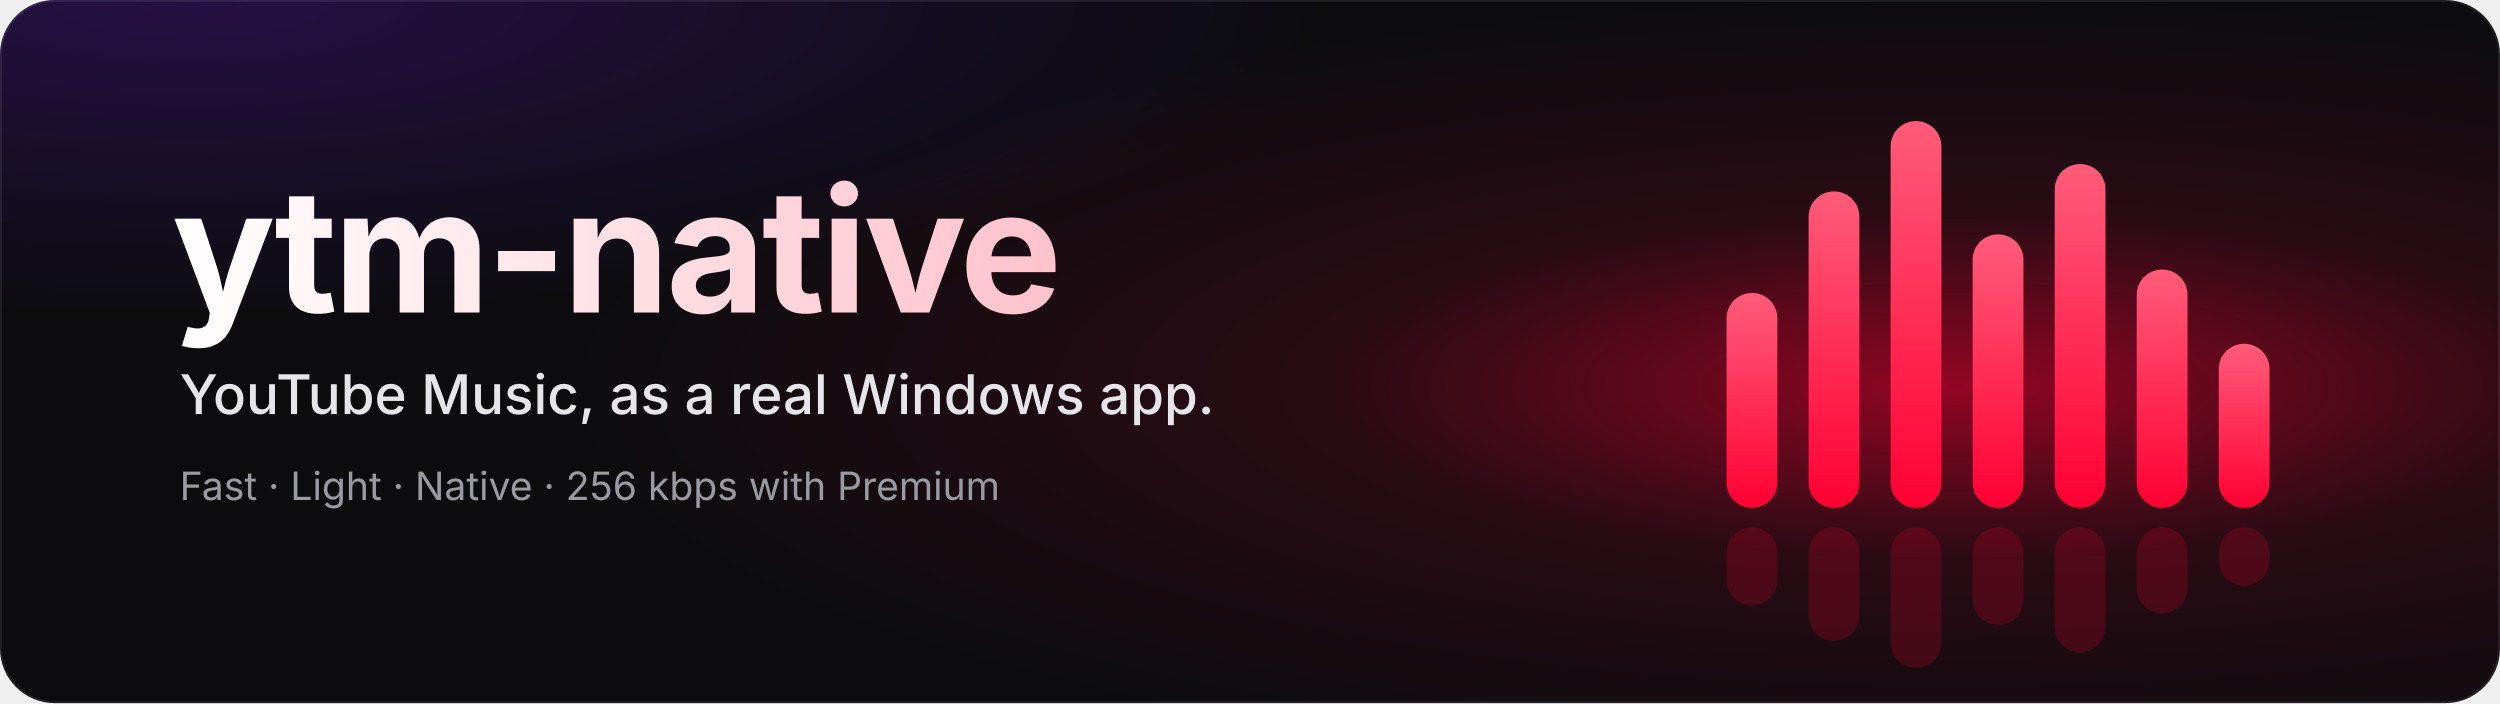
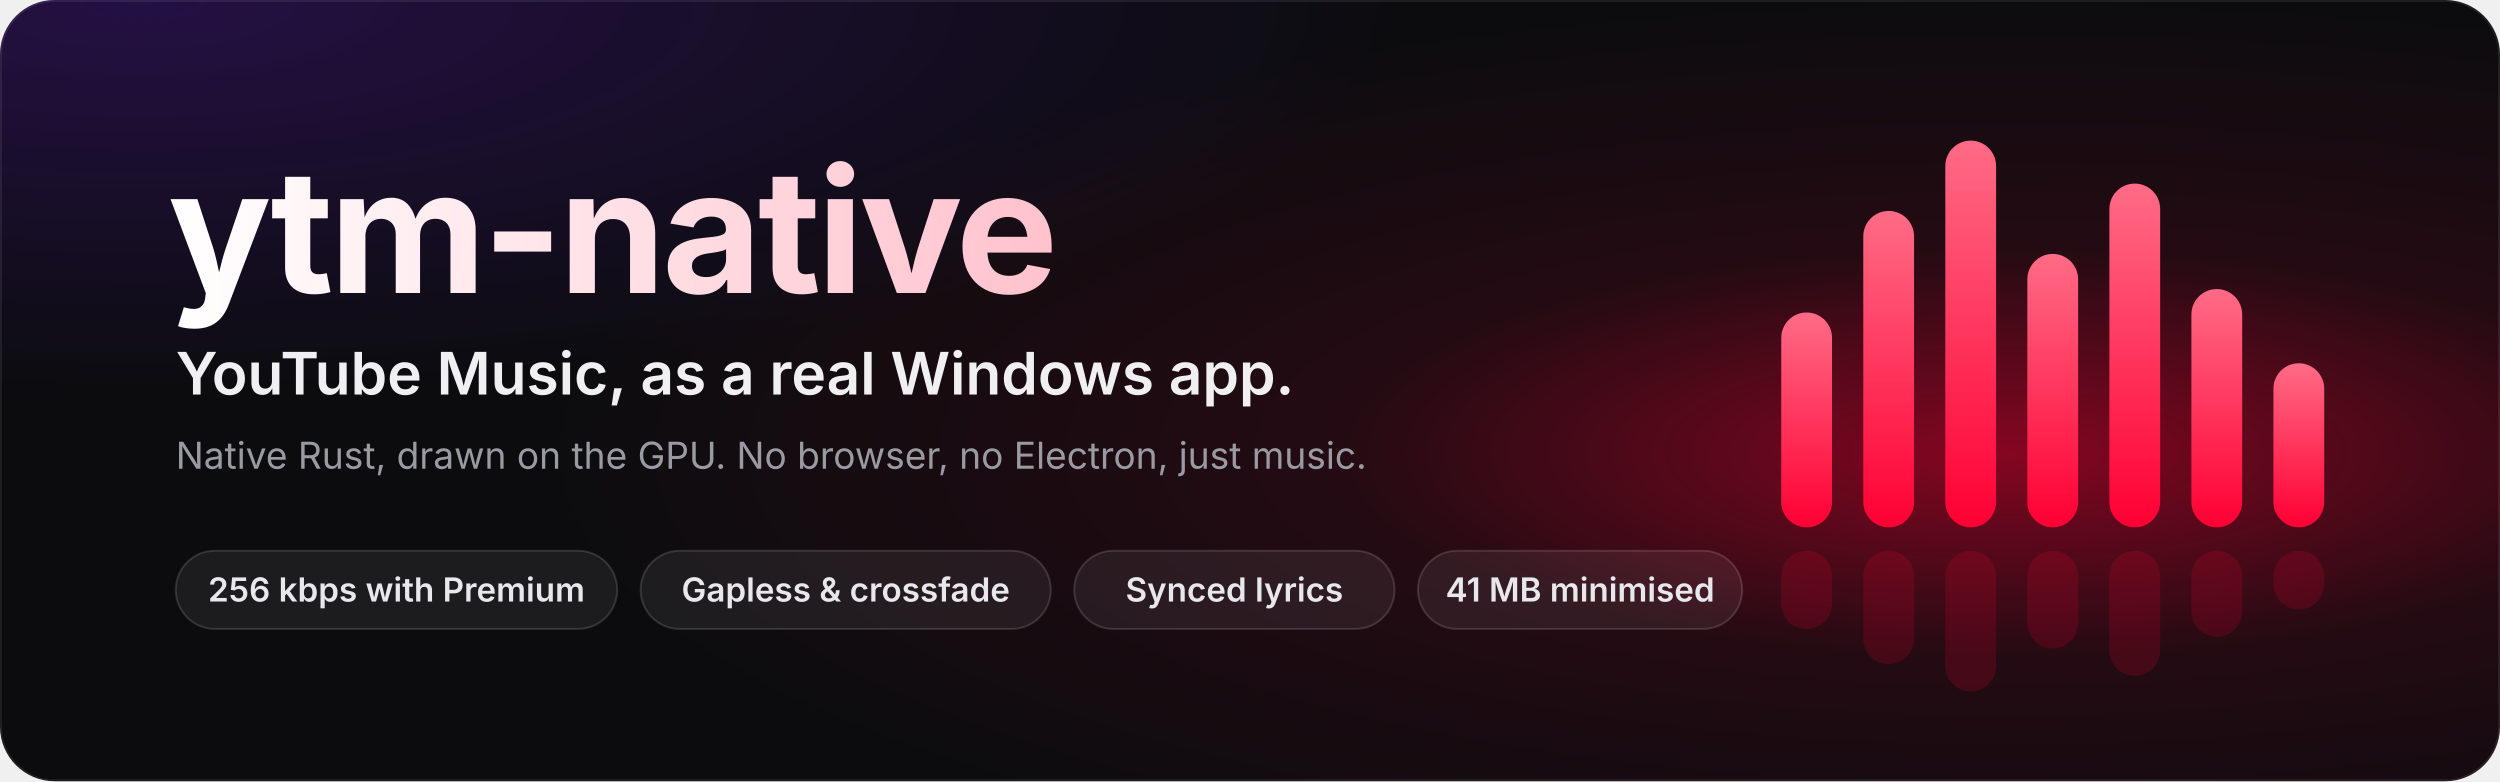
- <svg xmlns="http://www.w3.org/2000/svg" width="1280" height="360" viewBox="0 0 1280 360">
+ <svg xmlns="http://www.w3.org/2000/svg" width="1280" height="400" viewBox="0 0 1280 400">
  <defs>
-     <radialGradient id="glow" cx="78%" cy="55%" r="55%">
-       <stop offset="0" stop-color="#ff0033" stop-opacity="0.55" />
-       <stop offset="0.45" stop-color="#ff0033" stop-opacity="0.12" />
+     <radialGradient id="glow" cx="80%" cy="58%" r="58%">
+       <stop offset="0" stop-color="#ff0033" stop-opacity="0.5" />
+       <stop offset="0.45" stop-color="#ff0033" stop-opacity="0.1" />
      <stop offset="1" stop-color="#ff0033" stop-opacity="0" />
    </radialGradient>
-     <radialGradient id="glow2" cx="8%" cy="0%" r="45%">
+     <radialGradient id="glow2" cx="6%" cy="0%" r="50%">
      <stop offset="0" stop-color="#7a1fff" stop-opacity="0.22" />
      <stop offset="1" stop-color="#7a1fff" stop-opacity="0" />
    </radialGradient>
    <linearGradient id="bar" x1="0" y1="1" x2="0" y2="0">
      <stop offset="0" stop-color="#ff0033" />
-       <stop offset="1" stop-color="#ff5c7a" />
+       <stop offset="1" stop-color="#ff6b86" />
    </linearGradient>
-     <linearGradient id="fade" x1="0" y1="0" x2="1" y2="0">
+     <linearGradient id="title" x1="0" y1="0" x2="1" y2="0">
      <stop offset="0" stop-color="#ffffff" />
      <stop offset="1" stop-color="#ffc2cd" />
    </linearGradient>
+     <style>
+       .eq { transform-box: fill-box; transform-origin: 50% 100%; animation: eq 1.6s ease-in-out infinite alternate; }
+       .e2 { animation-duration: 1.1s; animation-delay: -0.4s; }
+       .e3 { animation-duration: 1.9s; animation-delay: -0.9s; }
+       .e4 { animation-duration: 1.3s; animation-delay: -0.2s; }
+       .e5 { animation-duration: 1.7s; animation-delay: -1.1s; }
+       .e6 { animation-duration: 1.2s; animation-delay: -0.7s; }
+       .e7 { animation-duration: 1.5s; animation-delay: -0.5s; }
+       @keyframes eq { from { transform: scaleY(1); } to { transform: scaleY(0.45); } }
+       @media (prefers-reduced-motion: reduce) { .eq { animation: none; } }
+       text { font-family: 'Segoe UI Variable Display', 'Segoe UI', system-ui, -apple-system, Inter, 'Helvetica Neue', Arial, sans-serif; }
+       .pill { fill: #ffffff; fill-opacity: 0.07; stroke: #ffffff; stroke-opacity: 0.14; }
+       .pt { font-size: 17px; font-weight: 600; fill: #e8e8ec; }
+     </style>
  </defs>
-   <rect width="1280" height="360" rx="28" fill="#0c0c0f" />
-   <rect width="1280" height="360" rx="28" fill="url(#glow)" />
-   <rect width="1280" height="360" rx="28" fill="url(#glow2)" />
-   <rect x="0.5" y="0.5" width="1279" height="359" rx="27.5" fill="none" stroke="#ffffff" stroke-opacity="0.08" />
-   <g font-family="'Segoe UI Variable Display','Segoe UI',Inter,'Helvetica Neue',Arial,sans-serif">
-     <text x="88" y="160" font-size="88" font-weight="700" letter-spacing="-2" fill="url(#fade)">ytm-native</text>
-     <text x="92" y="212" font-size="28" font-weight="500" fill="#e6e6ea">YouTube Music, as a real Windows app.</text>
-     <text x="92" y="256" font-size="20" fill="#9a9aa3">Fast · Light · Native · 256 kbps with Premium</text>
+   <rect width="1280" height="400" rx="28" fill="#0c0c0f" />
+   <rect width="1280" height="400" rx="28" fill="url(#glow)" />
+   <rect width="1280" height="400" rx="28" fill="url(#glow2)" />
+   <rect x="0.5" y="0.5" width="1279" height="399" rx="27.5" fill="none" stroke="#ffffff" stroke-opacity="0.08" />
+   <text x="86" y="150" font-size="88" font-weight="700" letter-spacing="-2" fill="url(#title)">ytm-native</text>
+   <text x="90" y="202" font-size="30" font-weight="600" fill="#f0f0f3">YouTube Music, as a real Windows app.</text>
+   <text x="90" y="240" font-size="19" fill="#9a9aa3">Native Rust, drawn on the GPU. No browser, no Electron, just music.</text>
+   <g>
+     <rect class="pill" x="90" y="282" width="226" height="40" rx="20" />
+     <text class="pt" x="203" y="308" text-anchor="middle">256 kbps with Premium</text>
+     <rect class="pill" x="328" y="282" width="210" height="40" rx="20" />
+     <text class="pt" x="433" y="308" text-anchor="middle">Gapless &amp; crossfade</text>
+     <rect class="pill" x="550" y="282" width="164" height="40" rx="20" />
+     <text class="pt" x="632" y="308" text-anchor="middle">Synced lyrics</text>
+     <rect class="pill" x="726" y="282" width="166" height="40" rx="20" />
+     <text class="pt" x="809" y="308" text-anchor="middle">41 MB minimised</text>
  </g>
  <g fill="url(#bar)">
-     <rect x="884" y="150" width="26" height="110" rx="13" />
-     <rect x="926" y="98" width="26" height="162" rx="13" />
-     <rect x="968" y="62" width="26" height="198" rx="13" />
-     <rect x="1010" y="120" width="26" height="140" rx="13" />
-     <rect x="1052" y="84" width="26" height="176" rx="13" />
-     <rect x="1094" y="138" width="26" height="122" rx="13" />
-     <rect x="1136" y="176" width="26" height="84" rx="13" />
+     <rect class="eq" x="912" y="160" width="26" height="110" rx="13" />
+     <rect class="eq e2" x="954" y="108" width="26" height="162" rx="13" />
+     <rect class="eq e3" x="996" y="72" width="26" height="198" rx="13" />
+     <rect class="eq e4" x="1038" y="130" width="26" height="140" rx="13" />
+     <rect class="eq e5" x="1080" y="94" width="26" height="176" rx="13" />
+     <rect class="eq e6" x="1122" y="148" width="26" height="122" rx="13" />
+     <rect class="eq e7" x="1164" y="186" width="26" height="84" rx="13" />
  </g>
-   <g fill="#ff0033" opacity="0.18">
-     <rect x="884" y="270" width="26" height="40" rx="13" />
-     <rect x="926" y="270" width="26" height="58" rx="13" />
-     <rect x="968" y="270" width="26" height="72" rx="13" />
-     <rect x="1010" y="270" width="26" height="50" rx="13" />
-     <rect x="1052" y="270" width="26" height="64" rx="13" />
-     <rect x="1094" y="270" width="26" height="44" rx="13" />
-     <rect x="1136" y="270" width="26" height="30" rx="13" />
+   <g fill="#ff0033" opacity="0.16">
+     <rect x="912" y="282" width="26" height="40" rx="13" />
+     <rect x="954" y="282" width="26" height="58" rx="13" />
+     <rect x="996" y="282" width="26" height="72" rx="13" />
+     <rect x="1038" y="282" width="26" height="50" rx="13" />
+     <rect x="1080" y="282" width="26" height="64" rx="13" />
+     <rect x="1122" y="282" width="26" height="44" rx="13" />
+     <rect x="1164" y="282" width="26" height="30" rx="13" />
  </g>
</svg>
